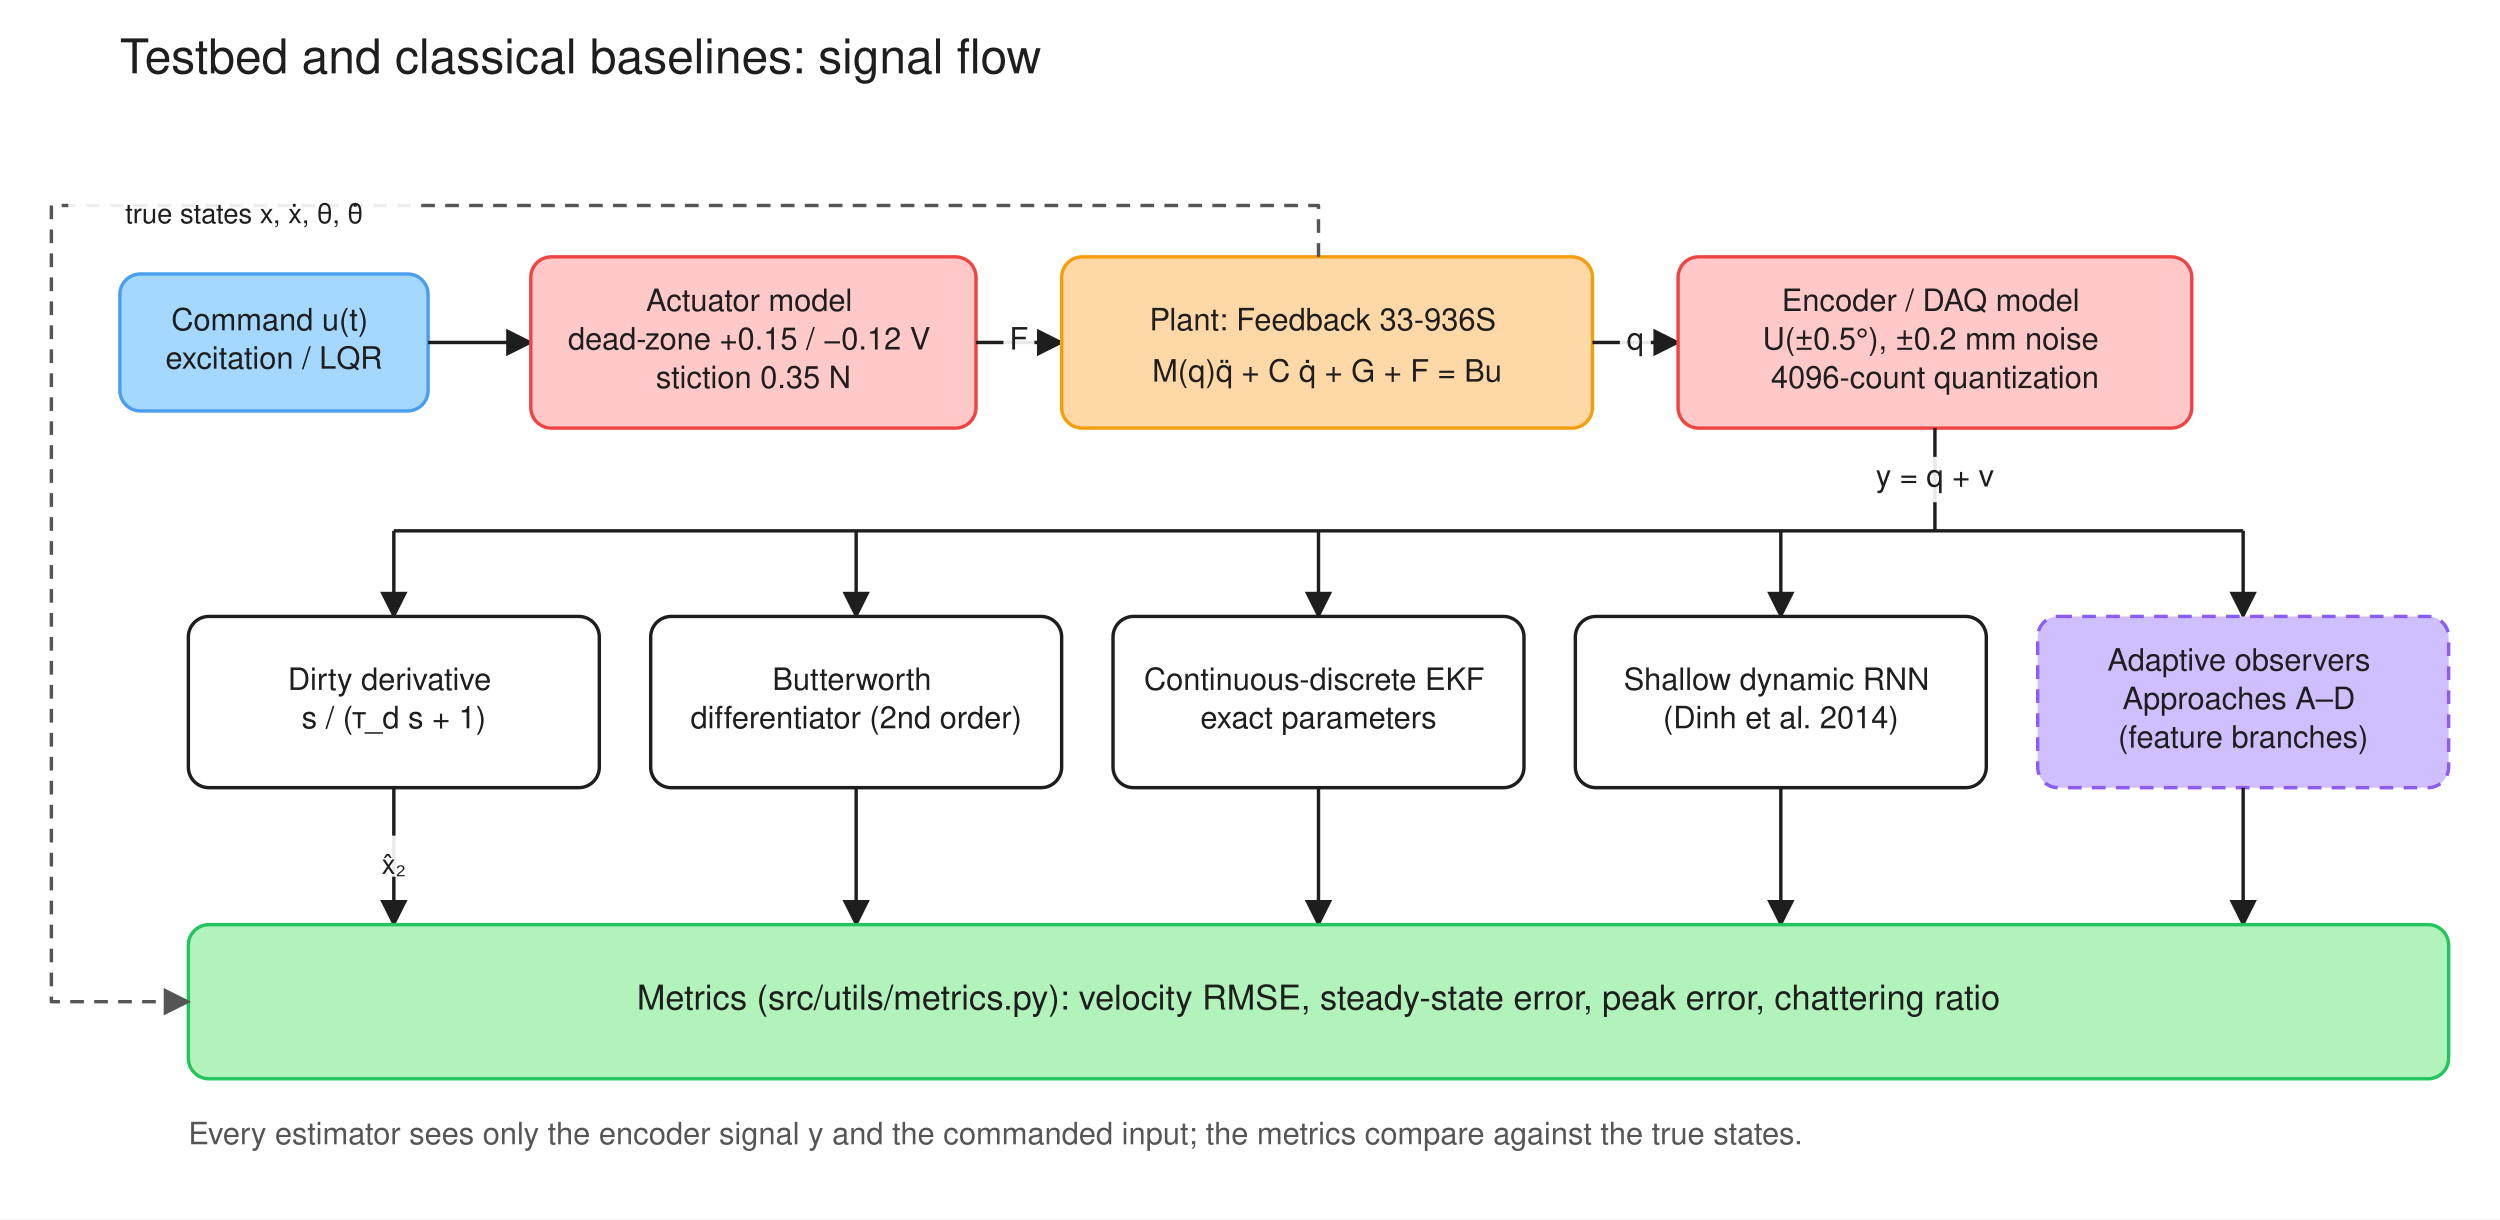
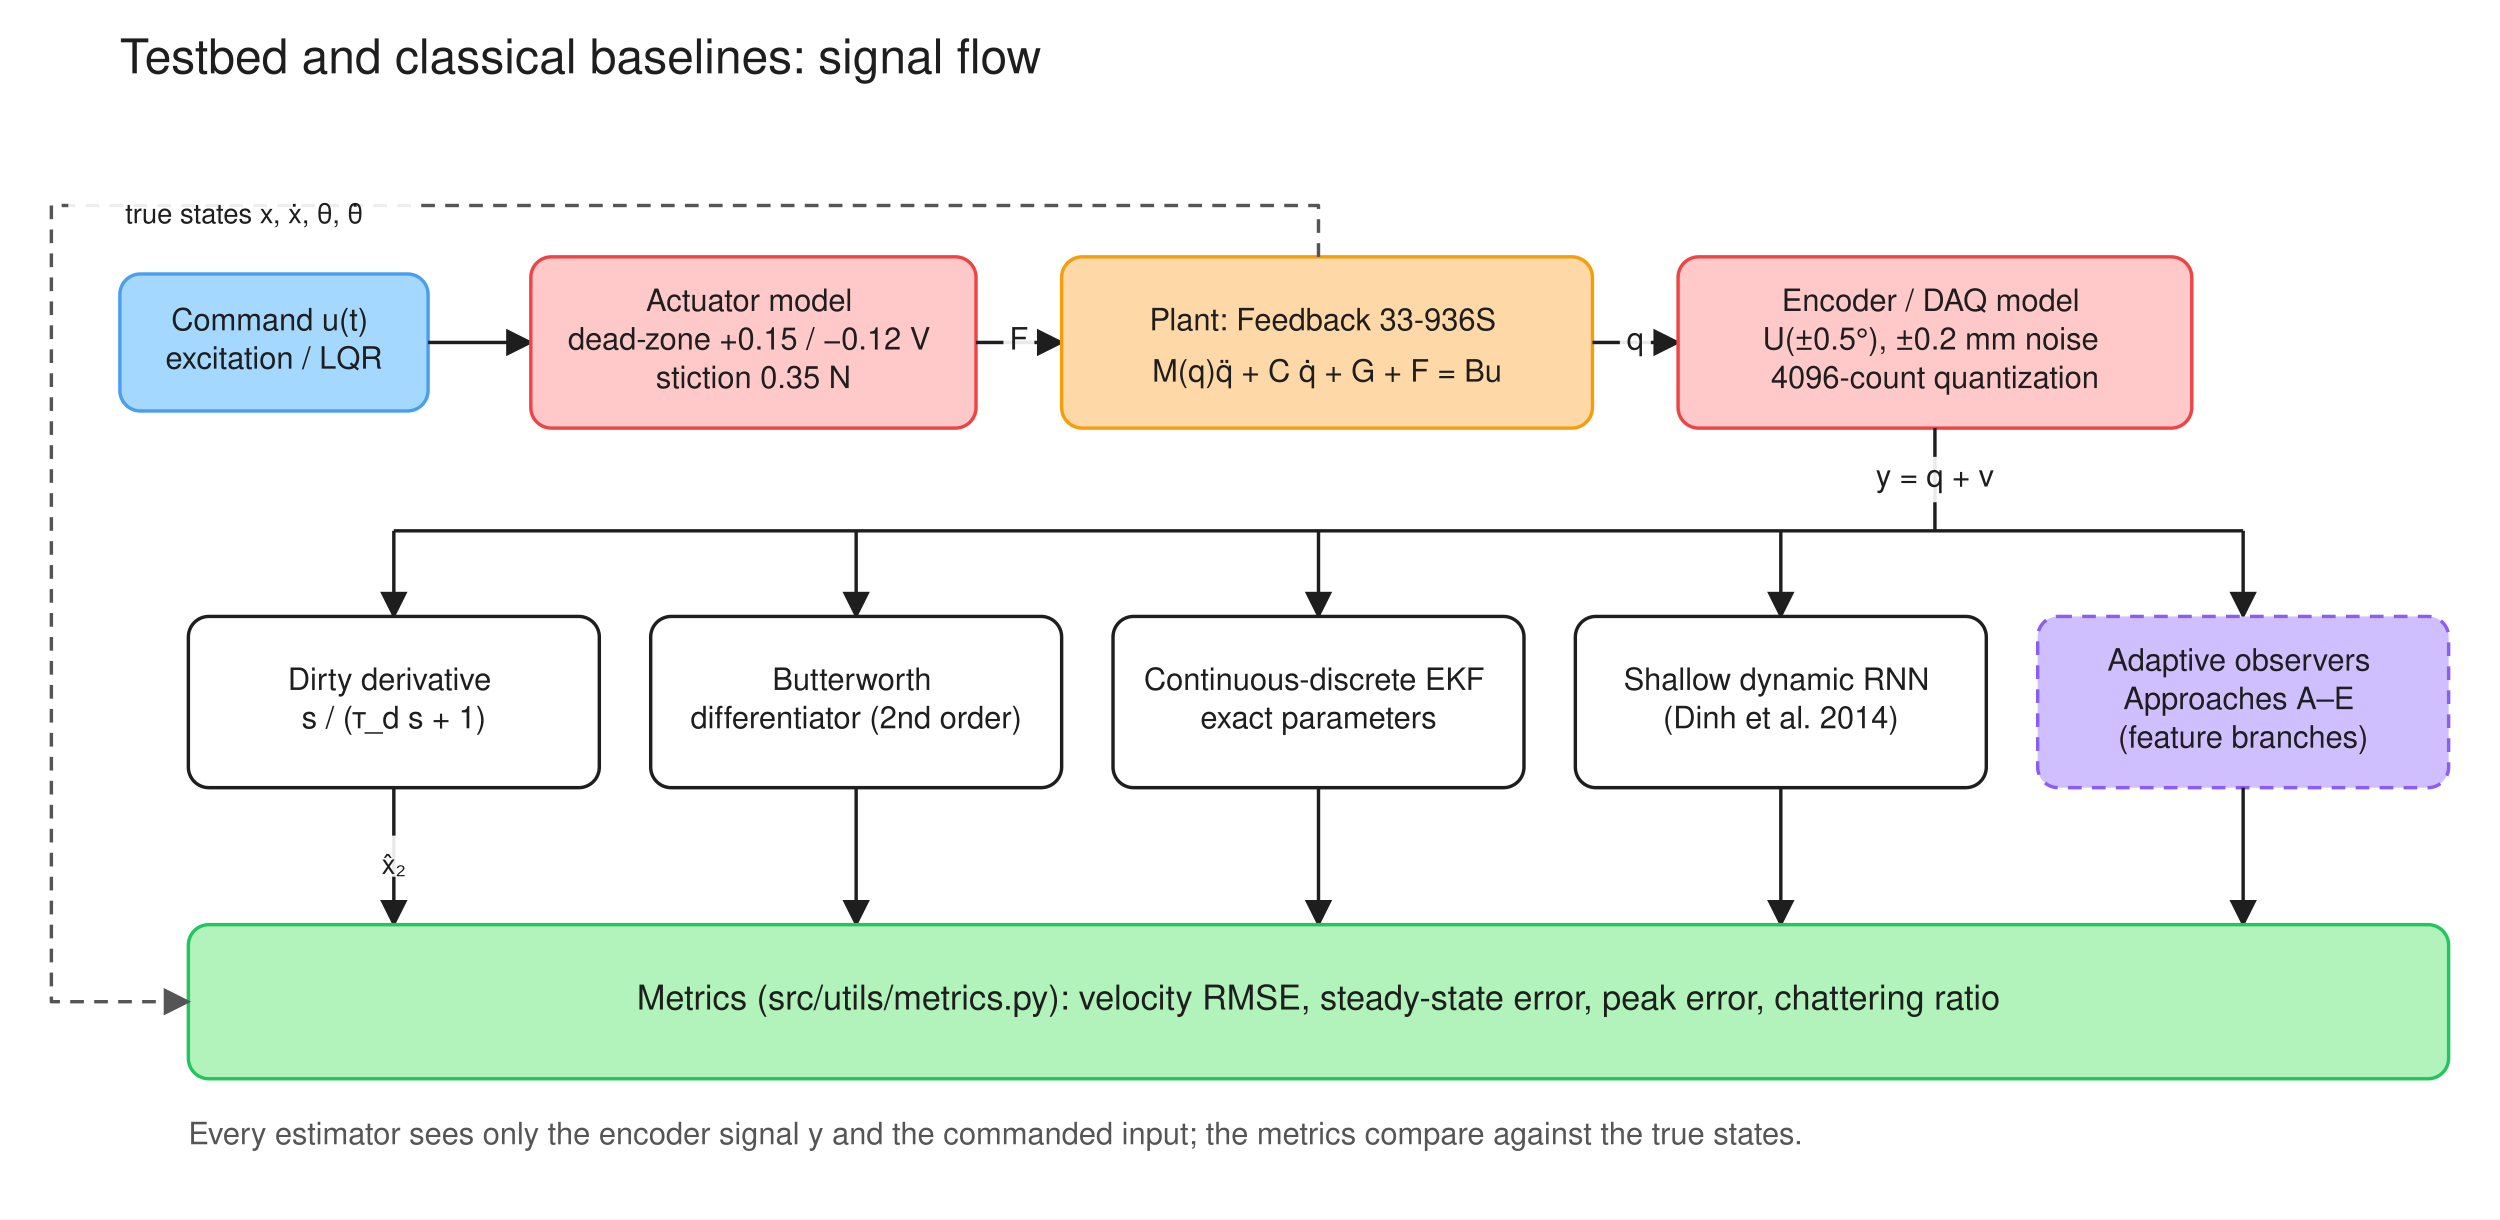
<svg xmlns="http://www.w3.org/2000/svg" viewBox="-70 -120 1460 712" width="1460" height="712" role="img">
  <defs>
    <marker id="ah" viewBox="0 0 10 10" refX="9" refY="5" markerWidth="8" markerHeight="8" orient="auto-start-reverse">
      <path d="M0,0 L10,5 L0,10 z" fill="context-stroke" />
    </marker>
  </defs>
  <rect x="-70" y="-120" width="1460" height="712" fill="#ffffff" />
  <text font-family="'Helvetica Neue', Helvetica, Arial, 'DejaVu Sans', sans-serif" font-size="28" dominant-baseline="hanging" fill="#1e1e1e">
    <tspan x="0" y="-90.0">Testbed and classical baselines: signal flow</tspan>
  </text>
  <rect x="0" y="40" width="180" height="80" rx="12" fill="#a5d8ff" stroke="#4a9eed" stroke-width="2" />
  <text font-family="'Helvetica Neue', Helvetica, Arial, 'DejaVu Sans', sans-serif" font-size="18" text-anchor="middle" dominant-baseline="central" fill="#1e1e1e">
    <tspan x="90.0" y="68.8">Command u(t)</tspan>
    <tspan x="90.0" y="91.2">excitation / LQR</tspan>
  </text>
  <polyline points="180.0,80.0 240.0,80.0" fill="none" stroke="#1e1e1e" stroke-width="2" stroke-linejoin="round" marker-end="url(#ah)" />
  <rect x="240" y="30" width="260" height="100" rx="12" fill="#ffc9c9" stroke="#ef4444" stroke-width="2" />
  <text font-family="'Helvetica Neue', Helvetica, Arial, 'DejaVu Sans', sans-serif" font-size="18" text-anchor="middle" dominant-baseline="central" fill="#1e1e1e">
    <tspan x="370.0" y="57.5">Actuator model</tspan>
    <tspan x="370.0" y="80.0">dead-zone +0.15 / −0.12 V</tspan>
    <tspan x="370.0" y="102.5">stiction 0.35 N</tspan>
  </text>
  <polyline points="500.0,80.0 550.0,80.0" fill="none" stroke="#1e1e1e" stroke-width="2" stroke-linejoin="round" marker-end="url(#ah)" />
  <rect x="516.0" y="66.8" width="18.1" height="26.5" fill="#ffffff" opacity="0.9" />
  <text font-family="'Helvetica Neue', Helvetica, Arial, 'DejaVu Sans', sans-serif" font-size="18" text-anchor="middle" dominant-baseline="central" fill="#1e1e1e">
    <tspan x="525.0" y="80.0">F</tspan>
  </text>
  <rect x="550" y="30" width="310" height="100" rx="12" fill="#ffd8a8" stroke="#f59e0b" stroke-width="2" />
  <text font-family="'Helvetica Neue', Helvetica, Arial, 'DejaVu Sans', sans-serif" font-size="18" text-anchor="middle" dominant-baseline="central" fill="#1e1e1e">
    <tspan x="705.0" y="68.8">Plant: Feedback 33-936S</tspan>
    <tspan x="705.0" y="91.2">M(q)q̈ + C q̇ + G + F = Bu</tspan>
  </text>
  <polyline points="860.0,80.0 910.0,80.0" fill="none" stroke="#1e1e1e" stroke-width="2" stroke-linejoin="round" marker-end="url(#ah)" />
  <rect x="876.0" y="66.8" width="18.1" height="26.5" fill="#ffffff" opacity="0.9" />
  <text font-family="'Helvetica Neue', Helvetica, Arial, 'DejaVu Sans', sans-serif" font-size="18" text-anchor="middle" dominant-baseline="central" fill="#1e1e1e">
    <tspan x="885.0" y="80.0">q</tspan>
  </text>
  <rect x="910" y="30" width="300" height="100" rx="12" fill="#ffc9c9" stroke="#ef4444" stroke-width="2" />
  <text font-family="'Helvetica Neue', Helvetica, Arial, 'DejaVu Sans', sans-serif" font-size="18" text-anchor="middle" dominant-baseline="central" fill="#1e1e1e">
    <tspan x="1060.0" y="57.5">Encoder / DAQ model</tspan>
    <tspan x="1060.0" y="80.0">U(±0.5°), ±0.2 mm noise</tspan>
    <tspan x="1060.0" y="102.5">4096-count quantization</tspan>
  </text>
  <polyline points="1060.0,130.0 1060.0,190.0" fill="none" stroke="#1e1e1e" stroke-width="2" stroke-linejoin="round" />
  <rect x="1010.6" y="146.8" width="98.7" height="26.5" fill="#ffffff" opacity="0.9" />
  <text font-family="'Helvetica Neue', Helvetica, Arial, 'DejaVu Sans', sans-serif" font-size="18" text-anchor="middle" dominant-baseline="central" fill="#1e1e1e">
    <tspan x="1060.0" y="160.0">y = q + v</tspan>
  </text>
  <polyline points="160.0,190.0 1240.0,190.0" fill="none" stroke="#1e1e1e" stroke-width="2" stroke-linejoin="round" />
  <polyline points="160.0,190.0 160.0,240.0" fill="none" stroke="#1e1e1e" stroke-width="2" stroke-linejoin="round" marker-end="url(#ah)" />
  <rect x="40" y="240" width="240" height="100" rx="12" fill="#ffffff" stroke="#1e1e1e" stroke-width="2" />
  <text font-family="'Helvetica Neue', Helvetica, Arial, 'DejaVu Sans', sans-serif" font-size="18" text-anchor="middle" dominant-baseline="central" fill="#1e1e1e">
    <tspan x="160.0" y="278.8">Dirty derivative</tspan>
    <tspan x="160.0" y="301.2">s / (τ_d s + 1)</tspan>
  </text>
  <polyline points="160.0,340.0 160.0,420.0" fill="none" stroke="#1e1e1e" stroke-width="2" stroke-linejoin="round" marker-end="url(#ah)" />
  <rect x="147.0" y="368.0" width="25.9" height="24.0" fill="#ffffff" opacity="0.9" />
  <text font-family="'Helvetica Neue', Helvetica, Arial, 'DejaVu Sans', sans-serif" font-size="16" text-anchor="middle" dominant-baseline="central" fill="#1e1e1e">
    <tspan x="160.0" y="380.0">x̂₂</tspan>
  </text>
  <polyline points="430.0,190.0 430.0,240.0" fill="none" stroke="#1e1e1e" stroke-width="2" stroke-linejoin="round" marker-end="url(#ah)" />
  <rect x="310" y="240" width="240" height="100" rx="12" fill="#ffffff" stroke="#1e1e1e" stroke-width="2" />
  <text font-family="'Helvetica Neue', Helvetica, Arial, 'DejaVu Sans', sans-serif" font-size="18" text-anchor="middle" dominant-baseline="central" fill="#1e1e1e">
    <tspan x="430.0" y="278.8">Butterworth</tspan>
    <tspan x="430.0" y="301.2">differentiator (2nd order)</tspan>
  </text>
  <polyline points="430.0,340.0 430.0,420.0" fill="none" stroke="#1e1e1e" stroke-width="2" stroke-linejoin="round" marker-end="url(#ah)" />
  <polyline points="700.0,190.0 700.0,240.0" fill="none" stroke="#1e1e1e" stroke-width="2" stroke-linejoin="round" marker-end="url(#ah)" />
  <rect x="580" y="240" width="240" height="100" rx="12" fill="#ffffff" stroke="#1e1e1e" stroke-width="2" />
  <text font-family="'Helvetica Neue', Helvetica, Arial, 'DejaVu Sans', sans-serif" font-size="18" text-anchor="middle" dominant-baseline="central" fill="#1e1e1e">
    <tspan x="700.0" y="278.8">Continuous-discrete EKF</tspan>
    <tspan x="700.0" y="301.2">exact parameters</tspan>
  </text>
  <polyline points="700.0,340.0 700.0,420.0" fill="none" stroke="#1e1e1e" stroke-width="2" stroke-linejoin="round" marker-end="url(#ah)" />
  <polyline points="970.0,190.0 970.0,240.0" fill="none" stroke="#1e1e1e" stroke-width="2" stroke-linejoin="round" marker-end="url(#ah)" />
  <rect x="850" y="240" width="240" height="100" rx="12" fill="#ffffff" stroke="#1e1e1e" stroke-width="2" />
  <text font-family="'Helvetica Neue', Helvetica, Arial, 'DejaVu Sans', sans-serif" font-size="18" text-anchor="middle" dominant-baseline="central" fill="#1e1e1e">
    <tspan x="970.0" y="278.8">Shallow dynamic RNN</tspan>
    <tspan x="970.0" y="301.2">(Dinh et al. 2014)</tspan>
  </text>
  <polyline points="970.0,340.0 970.0,420.0" fill="none" stroke="#1e1e1e" stroke-width="2" stroke-linejoin="round" marker-end="url(#ah)" />
  <polyline points="1240.0,190.0 1240.0,240.0" fill="none" stroke="#1e1e1e" stroke-width="2" stroke-linejoin="round" marker-end="url(#ah)" />
  <rect x="1120" y="240" width="240" height="100" rx="12" fill="#d0bfff" stroke="#8b5cf6" stroke-width="2" stroke-dasharray="8 6" />
  <text font-family="'Helvetica Neue', Helvetica, Arial, 'DejaVu Sans', sans-serif" font-size="18" text-anchor="middle" dominant-baseline="central" fill="#1e1e1e">
    <tspan x="1240.0" y="267.5">Adaptive observers</tspan>
-     <tspan x="1240.0" y="290.0">Approaches A–D</tspan>
+     <tspan x="1240.0" y="290.0">Approaches A–E</tspan>
    <tspan x="1240.0" y="312.5">(feature branches)</tspan>
  </text>
  <polyline points="1240.0,340.0 1240.0,420.0" fill="none" stroke="#1e1e1e" stroke-width="2" stroke-linejoin="round" marker-end="url(#ah)" />
  <rect x="40" y="420" width="1320" height="90" rx="12" fill="#b2f2bb" stroke="#22c55e" stroke-width="2" />
  <text font-family="'Helvetica Neue', Helvetica, Arial, 'DejaVu Sans', sans-serif" font-size="20" text-anchor="middle" dominant-baseline="central" fill="#1e1e1e">
    <tspan x="700.0" y="465.0">Metrics (src/utils/metrics.py): velocity RMSE, steady-state error, peak error, chattering ratio</tspan>
  </text>
  <polyline points="700.0,30.0 700.0,0.0 -40.0,0.0 -40.0,465.0 40.0,465.0" fill="none" stroke="#555555" stroke-width="2" stroke-dasharray="8 6" stroke-linejoin="round" marker-end="url(#ah)" />
  <rect x="-30.1" y="-12.0" width="205.1" height="24.0" fill="#ffffff" opacity="0.9" />
  <text font-family="'Helvetica Neue', Helvetica, Arial, 'DejaVu Sans', sans-serif" font-size="16" text-anchor="middle" dominant-baseline="central" fill="#1e1e1e">
    <tspan x="72.5" y="0.0">true states x, ẋ, θ, θ̇</tspan>
  </text>
  <text font-family="'Helvetica Neue', Helvetica, Arial, 'DejaVu Sans', sans-serif" font-size="18" dominant-baseline="hanging" fill="#555555">
    <tspan x="40" y="540.0">Every estimator sees only the encoder signal y and the commanded input; the metrics compare against the true states.</tspan>
  </text>
</svg>
